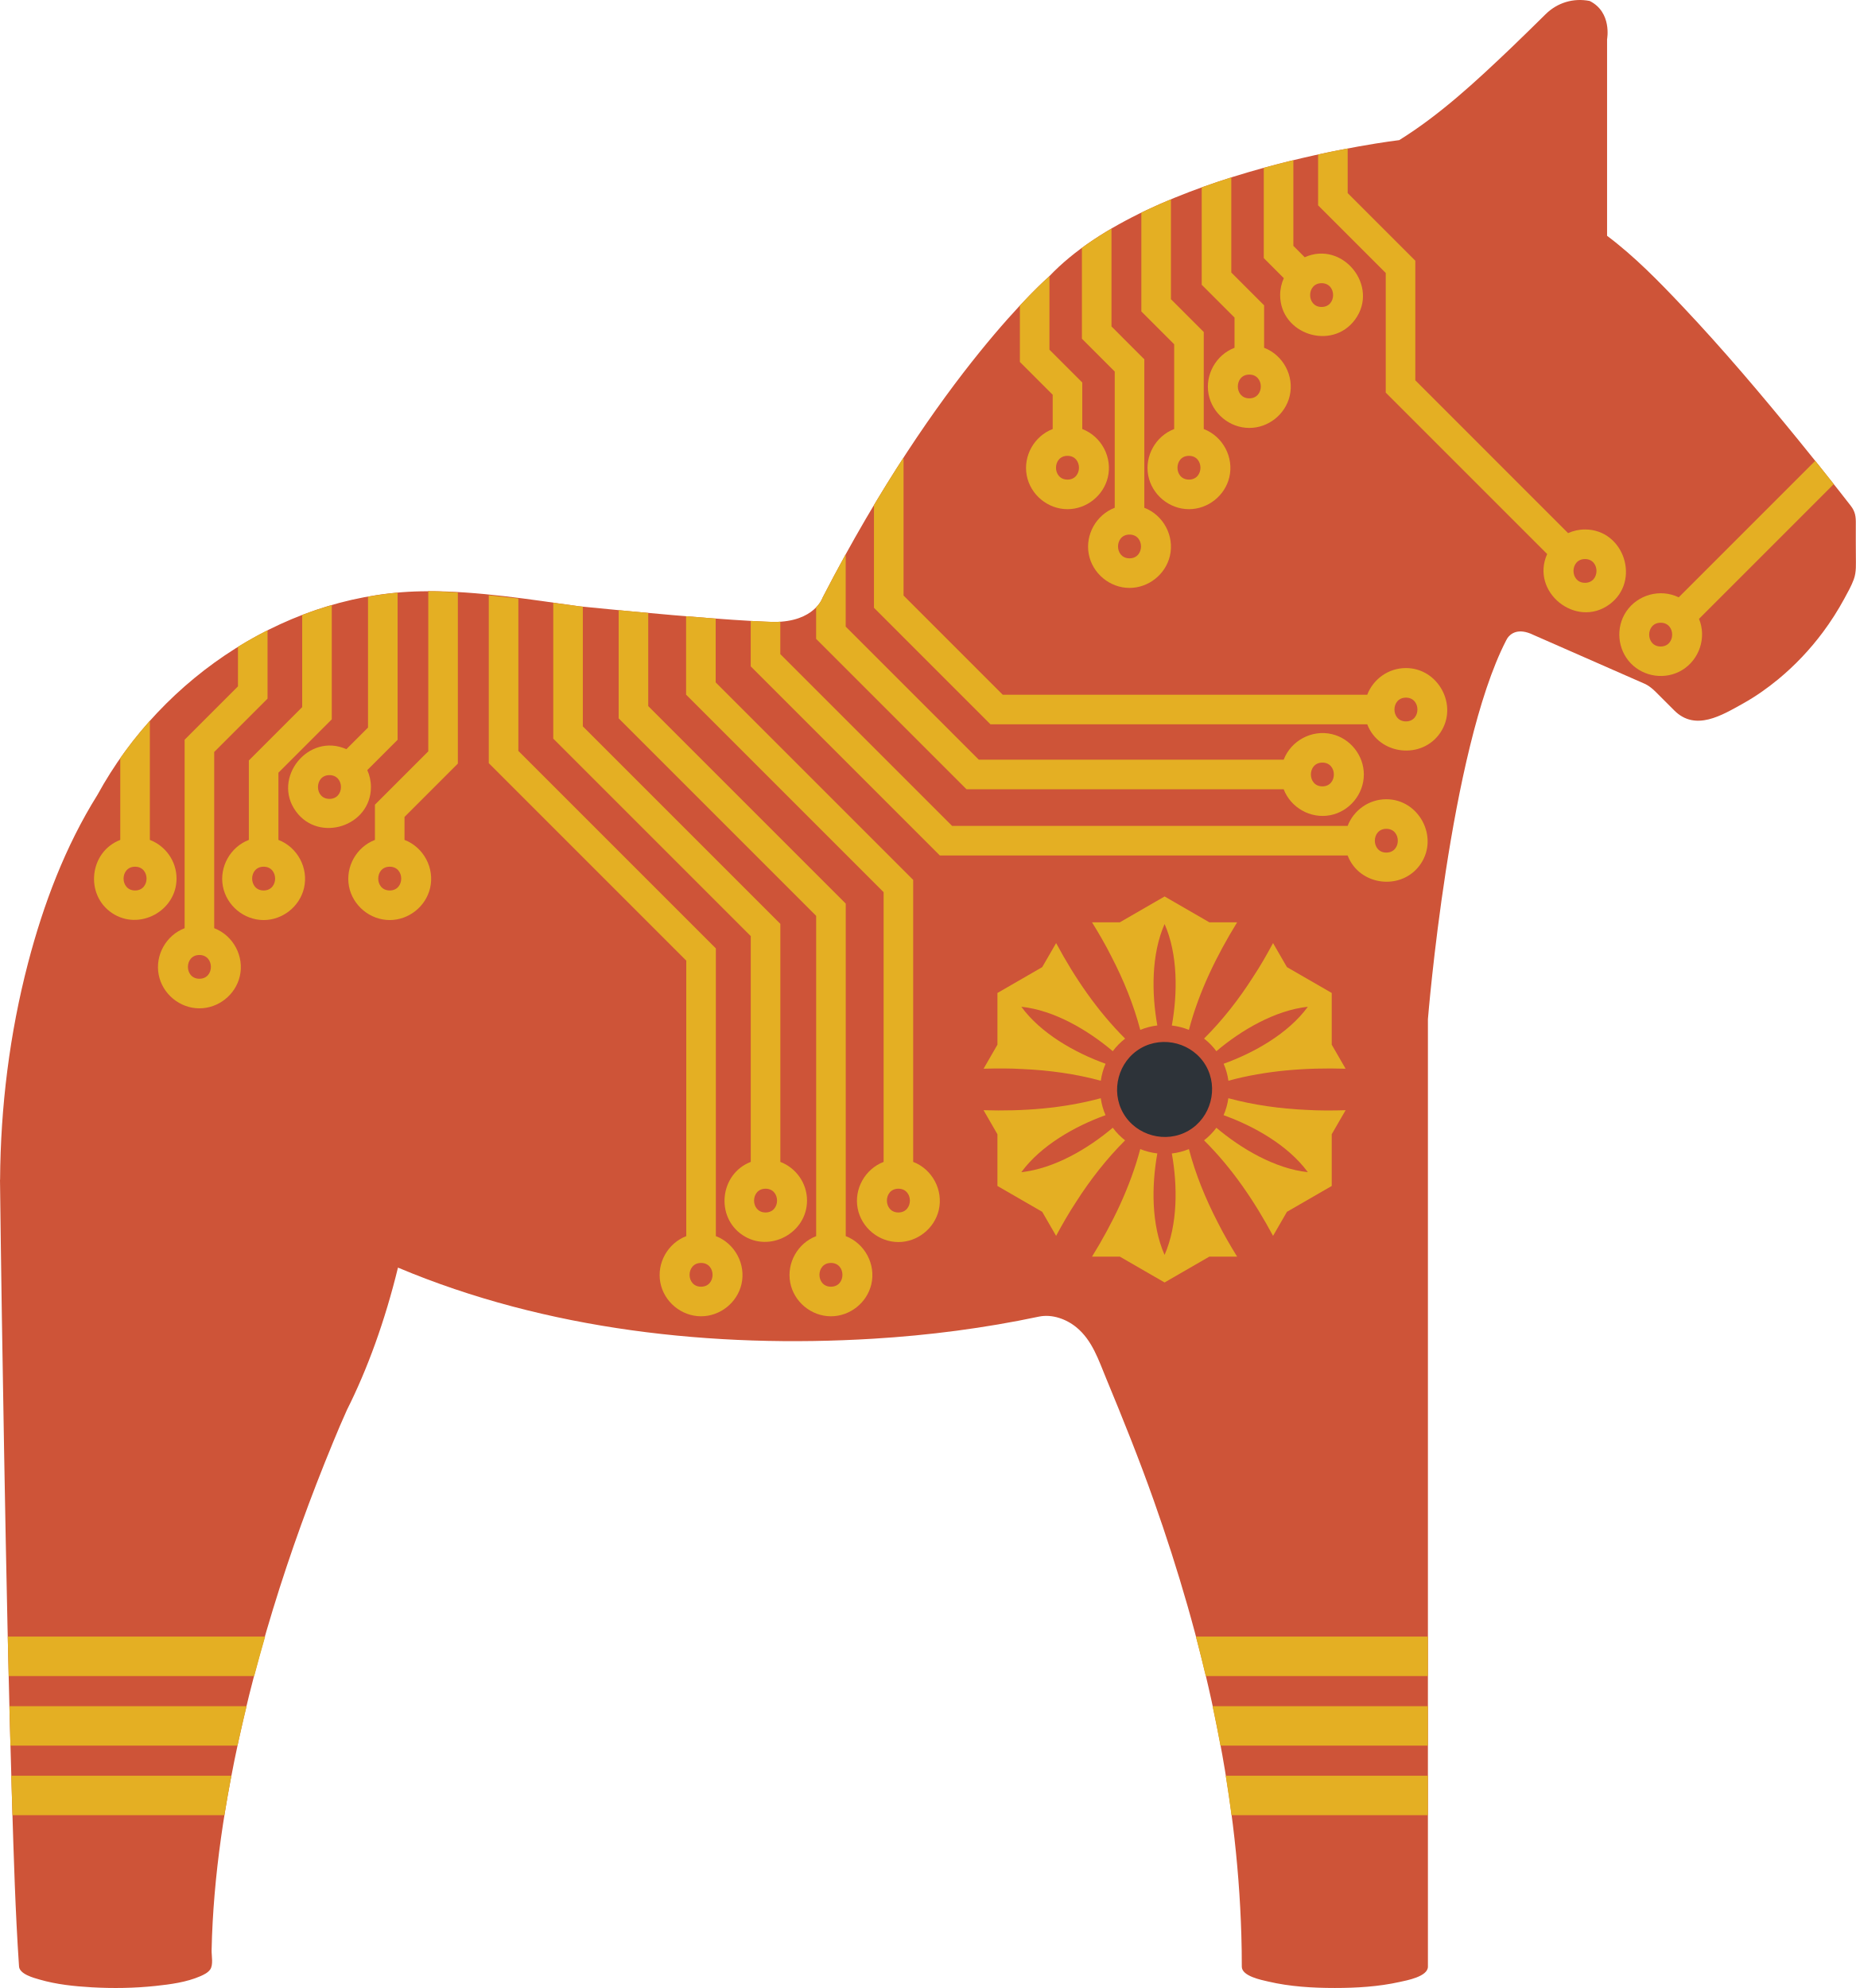
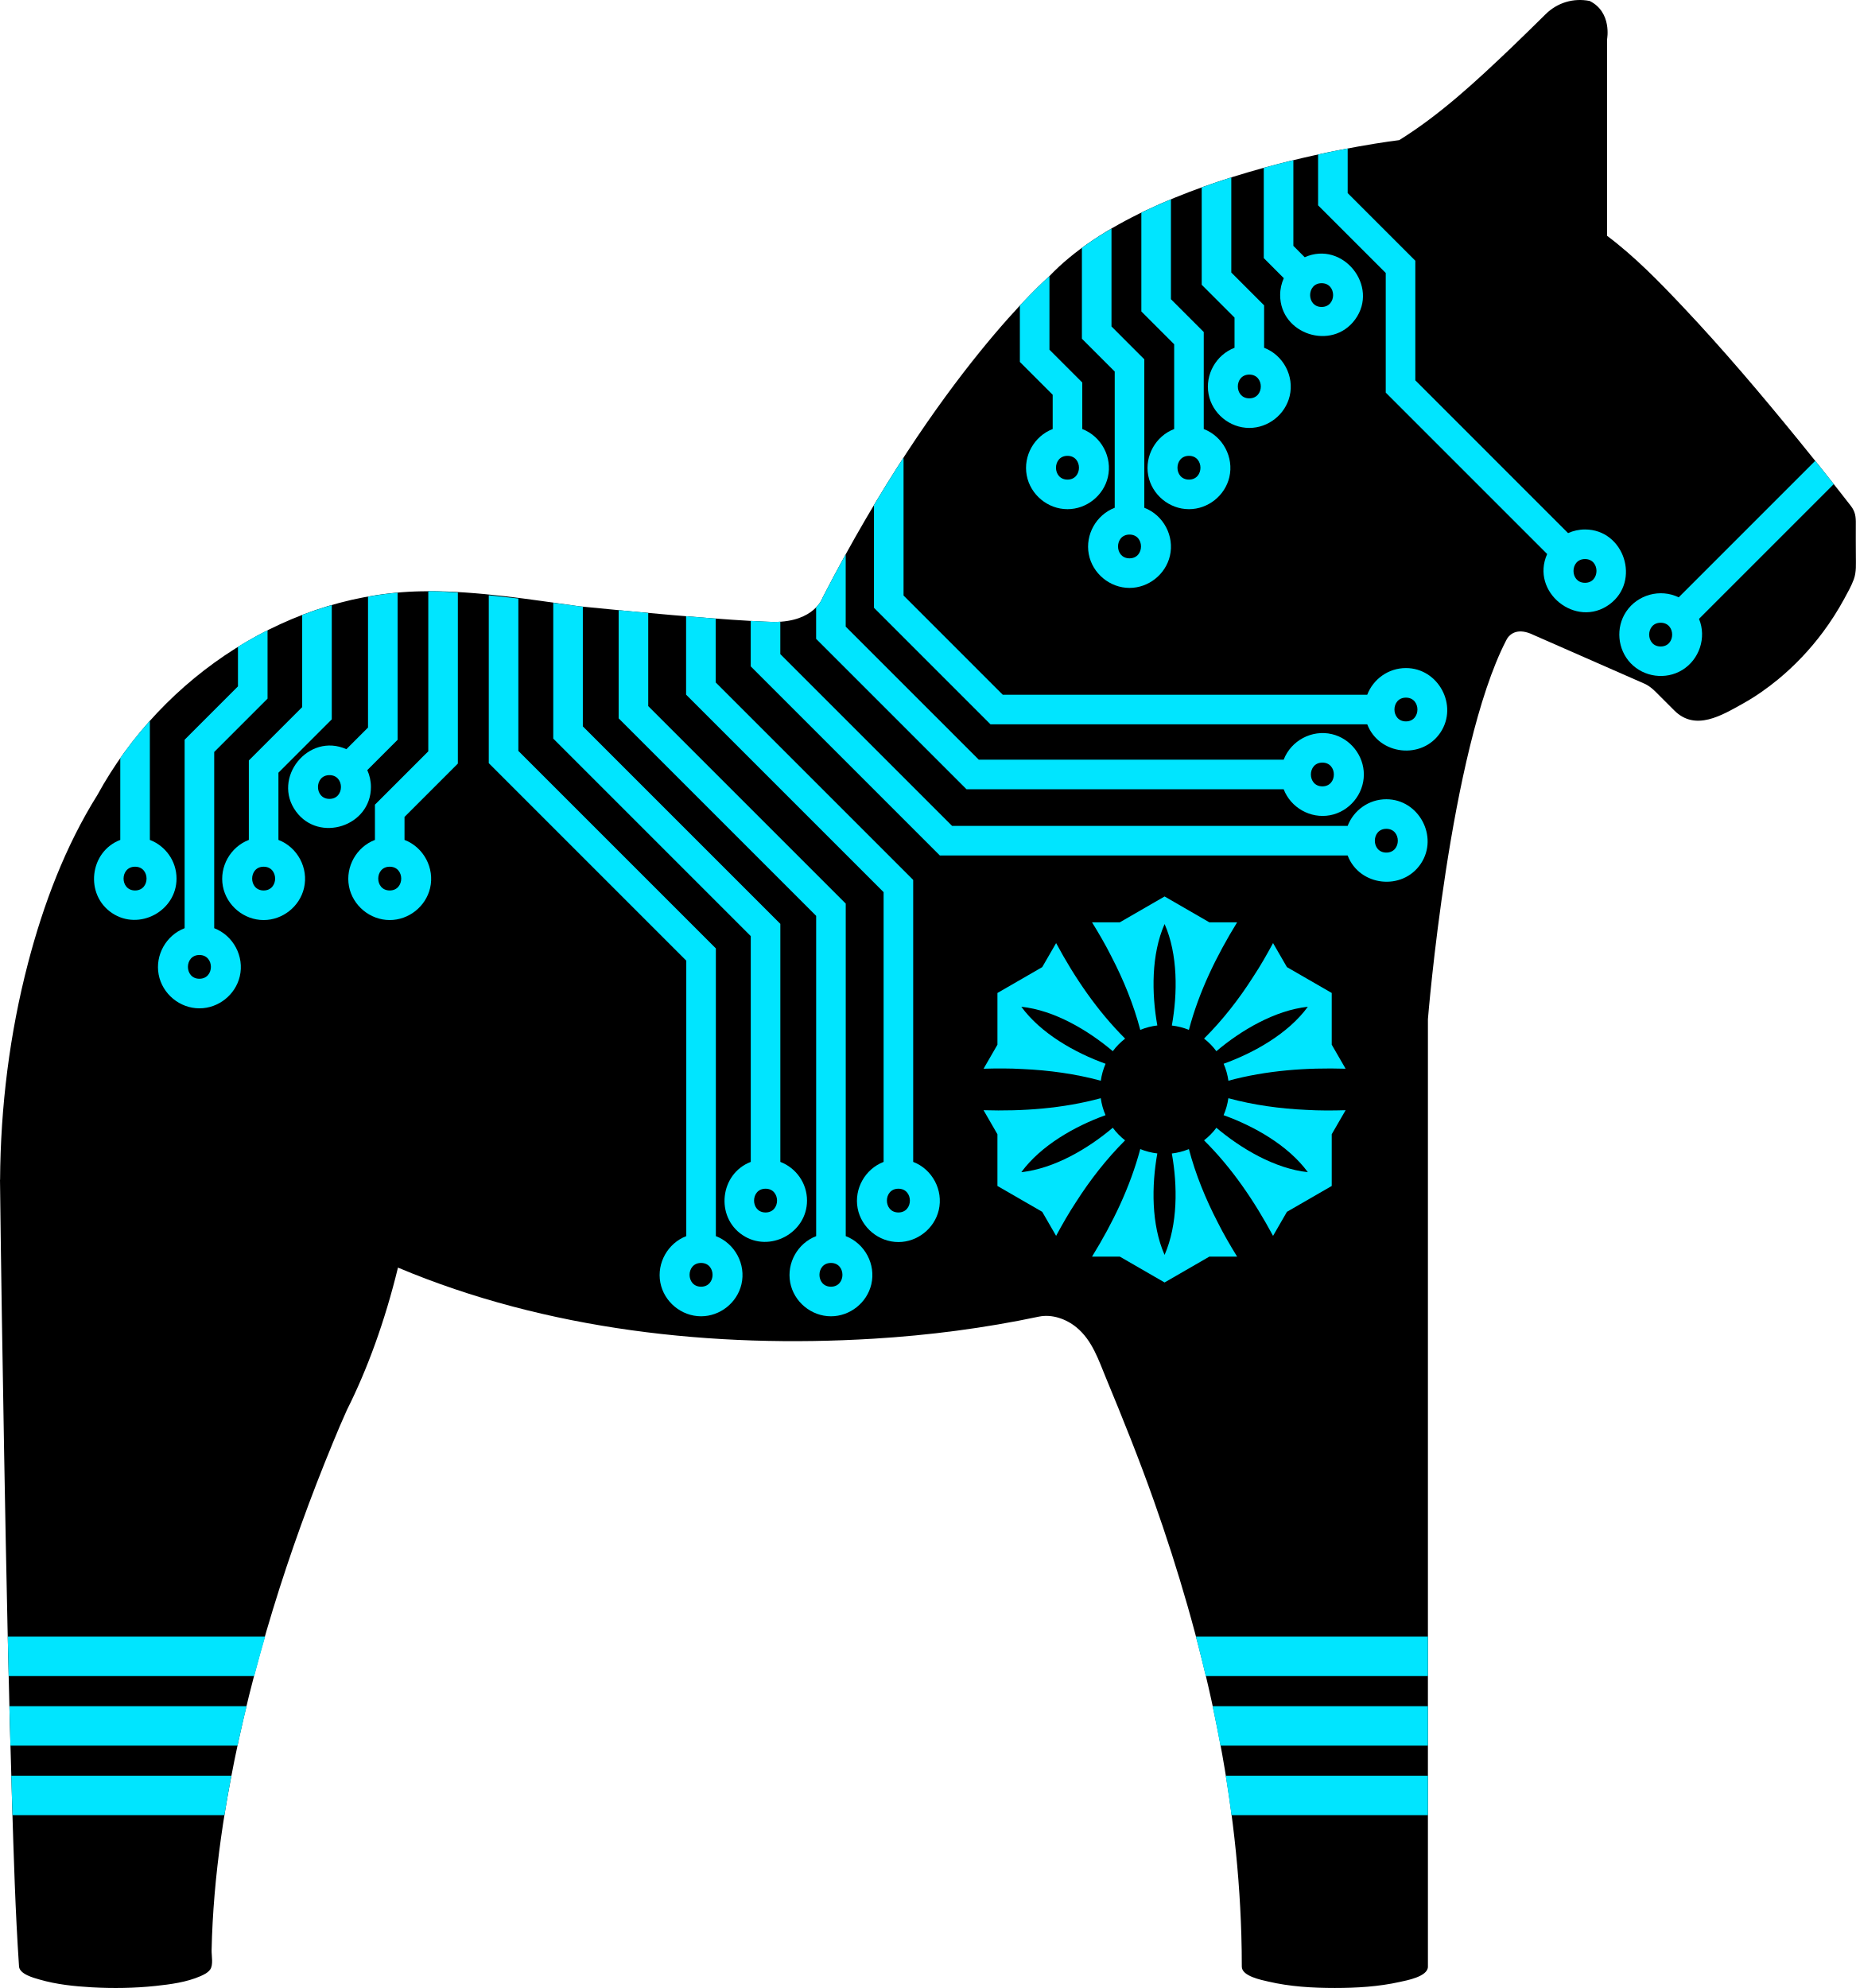
<svg xmlns="http://www.w3.org/2000/svg" version="1.1" id="Layer_13" x="0px" y="0px" width="266.746px" height="285.728px" viewBox="0 0 266.746 285.728" enable-background="new 0 0 266.746 285.728" xml:space="preserve">
-   <path fill="#CE5438" d="M266.736,79.937c0.004-1.537-0.028-3.075-0.007-4.611c0.016-1.046-0.065-1.778-0.725-2.628  c-0.57-0.735-1.144-1.468-1.718-2.199c-1.914-2.434-3.849-4.85-5.805-7.25c-5.34-6.554-10.811-13.021-16.618-19.167  c-3.4-3.599-6.913-7.213-10.884-10.191V5.639c0,0,0.75-3.875-2.5-5.5c-2.339-0.46-4.635,0.232-6.325,1.894  c-1.67,1.64-3.331,3.287-5.024,4.902c-4.979,4.749-10.158,9.56-16.025,13.205c0,0-35.85,4.267-50.362,19.633  c0,0-15.763,13.617-32.513,46.117c0,0-1.125,3.5-7,3.5c0,0-6.498-0.079-28-2.25c-7.162-1.008-14.506-2.175-21.75-2.175l0.012,0.014  c-19.722-0.029-38.144,12.169-47.482,29.259c-4.636,7.404-7.769,15.726-9.972,24.15c-2.656,10.159-3.961,20.681-4.026,31.176  L0,169.556c0.154,13.16,0.365,26.319,0.598,39.479c0.294,16.649,0.625,33.301,1.134,49.945c0.241,7.859,0.467,15.729,0.998,23.576  c0,1.179,2.145,1.722,2.974,1.962c2.418,0.701,4.973,0.966,7.478,1.11c3.055,0.175,6.135,0.126,9.178-0.196  c2.152-0.229,4.432-0.53,6.436-1.398c0.505-0.219,1.075-0.497,1.407-0.955c0.485-0.669,0.194-1.985,0.21-2.762  c0.055-2.692,0.205-5.383,0.433-8.065c0.46-5.402,1.235-10.776,2.234-16.104c3.137-16.735,8.31-33.165,14.806-48.895  c0.632-1.532,1.274-3.061,1.96-4.569l-0.002-0.002c2.975-5.91,5.49-12.844,7.355-20.494c21.322,8.983,45.372,11.616,68.322,10.221  c8.001-0.486,15.976-1.519,23.819-3.18l0.001,0.001c1.889-0.387,3.938,0.359,5.386,1.556c2.278,1.88,3.179,4.726,4.271,7.359  c2.401,5.789,4.735,11.602,6.827,17.511c7.105,20.067,11.975,41.16,12.59,62.498c0.043,1.468,0.064,2.936,0.064,4.403v0.104  c0,1.377,2.863,1.919,3.791,2.137c3.121,0.734,6.387,0.927,9.584,0.927c3.114,0,6.282-0.188,9.329-0.868  c0.959-0.214,4.046-0.756,4.046-2.195v-0.104V146.483c0,0,3.115-38.671,11.238-54.426c0,0,0.004-0.01,0.01-0.021  c0.064-0.109,0.125-0.222,0.189-0.331c0.402-0.577,1.476-1.556,3.75-0.441l15.938,7c0,0,0.688,0.25,1.625,1.188l2.662,2.662  c3.033,3.038,6.827,0.7,9.876-0.999c1.793-0.998,3.481-2.185,5.063-3.49c2.405-1.986,4.563-4.269,6.426-6.771  c1.135-1.526,2.159-3.133,3.067-4.804c0.488-0.898,1.018-1.827,1.368-2.79C266.831,82.193,266.734,81.05,266.736,79.937  C266.74,78.501,266.734,81.225,266.736,79.937z" />
-   <path fill="#E4AF23" d="M40.017,120.716v-9.659l7.667-7.667V86.967c-1.426,0.411-2.845,0.883-4.252,1.421v13.242l-7.667,7.667  v11.419c-2.655,1.018-4.256,3.862-3.732,6.66c0.521,2.781,3.03,4.86,5.858,4.86c2.729,0,5.177-1.937,5.802-4.595  C44.368,124.772,42.766,121.771,40.017,120.716z M37.891,127.984c-2.202,0-2.202-3.415,0-3.415S40.093,127.984,37.891,127.984z" />
-   <path fill="#E4AF23" d="M64.767,85.09c-1.069-0.067-2.141-0.123-3.212-0.124v23.019l-7.667,7.667v5.064  c-2.655,1.018-4.256,3.862-3.732,6.66c0.521,2.781,3.03,4.86,5.858,4.86c2.729,0,5.177-1.937,5.802-4.595  c0.675-2.869-0.928-5.871-3.676-6.925v-3.304l7.667-7.667V85.161C65.46,85.136,65.114,85.116,64.767,85.09  C64.179,85.053,64.857,85.097,64.767,85.09z M56.014,127.984c-2.202,0-2.202-3.415,0-3.415S58.216,127.984,56.014,127.984z" />
-   <path fill="#E4AF23" d="M53.313,113.115c0-0.866-0.19-1.687-0.523-2.43l4.356-4.356V85.182c-1.416,0.127-2.834,0.321-4.252,0.573  v18.813l-3.111,3.111c-5.458-2.449-10.76,4.152-7.238,8.954C45.874,121.17,53.313,118.751,53.313,113.115z M47.353,114.822  c-2.202,0-2.202-3.415,0-3.415S49.555,114.822,47.353,114.822z" />
-   <path fill="#E4AF23" d="M25.372,126.277c0-2.537-1.596-4.702-3.834-5.561v-17.121c-1.542,1.727-2.963,3.518-4.252,5.363v11.757  c-4.438,1.702-5.125,7.881-1.177,10.519C19.993,133.831,25.372,130.94,25.372,126.277z M19.412,127.984  c-2.202,0-2.202-3.415,0-3.415S21.614,127.984,19.412,127.984z" />
-   <path fill="#E4AF23" d="M30.787,133.405v-25.327l7.667-7.667v-9.824c-1.438,0.723-2.858,1.51-4.252,2.372v5.691l-7.667,7.667v27.088  c-2.655,1.019-4.256,3.862-3.732,6.66c0.521,2.781,3.03,4.86,5.858,4.86c2.729,0,5.177-1.938,5.802-4.595  C35.138,137.461,33.535,134.459,30.787,133.405z M28.661,140.673c-2.202,0-2.202-3.415,0-3.415S30.863,140.673,28.661,140.673z" />
-   <path fill="#E4AF23" d="M102.888,177.664v-41.352l-28.387-28.387V86.022c-1.379-0.161-2.821-0.32-4.252-0.465v24.13l28.387,28.387  v39.59c-2.655,1.02-4.256,3.862-3.732,6.661c0.521,2.781,3.031,4.859,5.858,4.859c2.729,0,5.177-1.937,5.802-4.594  C107.239,181.721,105.636,178.719,102.888,177.664z M100.762,184.933c-2.203,0-2.202-3.415,0-3.415S102.965,184.933,100.762,184.933  z" />
-   <path fill="#E4AF23" d="M121.555,177.664v-47.792l-28.387-28.387V88.096c-1.331-0.121-2.741-0.252-4.252-0.397v15.548l28.387,28.387  v46.031c-2.655,1.02-4.256,3.862-3.732,6.661c0.521,2.781,3.031,4.859,5.858,4.859c2.729,0,5.177-1.937,5.802-4.594  C125.906,181.721,124.303,178.719,121.555,177.664z M119.429,184.933c-2.203,0-2.202-3.415,0-3.415S121.632,184.933,119.429,184.933  z" />
-   <path fill="#E4AF23" d="M131.249,166.995v-40.53l-28.387-28.387v-9.173c-1.25-0.093-2.664-0.204-4.252-0.335v11.27l28.387,28.387  v38.769c-2.655,1.02-4.256,3.861-3.732,6.66c0.521,2.781,3.03,4.86,5.858,4.86c2.729,0,5.177-1.938,5.802-4.595  C135.6,171.051,133.996,168.05,131.249,166.995z M129.123,174.264c-2.202,0-2.203-3.415,0-3.415S131.325,174.264,129.123,174.264z" />
-   <path fill="#E4AF23" d="M115.99,172.556c0-2.536-1.596-4.701-3.834-5.561v-34.213l-28.387-28.386V87.193  c-0.182-0.019-0.355-0.036-0.539-0.054c0,0-1.482-0.21-3.713-0.499v19.516l28.387,28.387v32.452  c-4.438,1.704-5.125,7.881-1.177,10.52C110.611,180.11,115.99,177.219,115.99,172.556z M110.03,174.264  c-2.202,0-2.203-3.415,0-3.415S112.232,174.264,110.03,174.264z" />
-   <path fill="#E4AF23" d="M199.252,114.872c-2.536,0-4.702,1.596-5.562,3.833h-56.846l-24.693-24.693v-4.658  c-0.295,0.02-0.599,0.035-0.922,0.035c0,0-0.955-0.012-3.33-0.147v6.532l27.184,27.183h58.607c1.704,4.438,7.882,5.125,10.521,1.177  C206.807,120.25,203.916,114.872,199.252,114.872z M199.252,122.539c-2.202,0-2.202-3.415,0-3.415S201.455,122.539,199.252,122.539z  " />
-   <path fill="#E4AF23" d="M202.07,96.017c-2.536,0-4.702,1.596-5.562,3.833H144.12l-14.256-14.256V65.766  c-1.385,2.134-2.805,4.406-4.252,6.828v14.762l16.746,16.747h54.15c1.704,4.438,7.882,5.125,10.521,1.177  C209.625,101.395,206.733,96.017,202.07,96.017z M202.07,103.684c-2.202,0-2.202-3.415,0-3.415S204.272,103.684,202.07,103.684z" />
-   <path fill="#E4AF23" d="M184.499,113.44c1.02,2.655,3.863,4.256,6.661,3.732c2.781-0.521,4.86-3.03,4.86-5.858  c0-2.729-1.938-5.177-4.595-5.802c-2.869-0.675-5.871,0.928-6.927,3.676h-43.819L121.55,90.06V79.666  c-1.1,1.994-2.208,4.064-3.32,6.223c0,0-0.213,0.658-0.932,1.404v4.528l21.619,21.619H184.499z M190.06,109.606  c2.202,0,2.202,3.415,0,3.415S187.858,109.606,190.06,109.606z" />
-   <path fill="#E4AF23" d="M151.299,61.663c-2.655,1.018-4.257,3.862-3.732,6.66c0.521,2.781,3.03,4.86,5.858,4.86  c2.729,0,5.177-1.937,5.803-4.595c0.675-2.869-0.929-5.871-3.677-6.925v-6.687l-4.717-4.717V39.682  c-0.029,0.031-0.063,0.06-0.092,0.091c0,0-1.537,1.328-4.16,4.143v8.105l4.717,4.717V61.663z M153.425,65.516  c2.202,0,2.202,3.415,0,3.415S151.223,65.516,153.425,65.516z" />
-   <path fill="#E4AF23" d="M160.215,72.979c-2.655,1.019-4.257,3.862-3.732,6.66c0.521,2.781,3.03,4.86,5.858,4.86  c2.729,0,5.177-1.937,5.803-4.595c0.675-2.869-0.929-5.871-3.677-6.925V51.639l-4.717-4.717V32.854  c-1.486,0.87-2.915,1.79-4.252,2.771v13.057l4.717,4.717V72.979z M162.341,76.832c2.202,0,2.202,3.415,0,3.415  S160.139,76.832,162.341,76.832z" />
-   <path fill="#E4AF23" d="M168.759,61.663c-2.655,1.018-4.257,3.862-3.732,6.66c0.521,2.781,3.03,4.86,5.858,4.86  c2.729,0,5.177-1.937,5.802-4.595c0.676-2.869-0.928-5.871-3.676-6.925V47.719l-4.717-4.717V28.647  c-1.44,0.6-2.86,1.239-4.252,1.916v14.2l4.717,4.717V61.663z M170.885,65.516c2.202,0,2.202,3.415,0,3.415  S168.683,65.516,170.885,65.516z" />
-   <path fill="#E4AF23" d="M177.434,49.985c-2.655,1.019-4.257,3.862-3.732,6.66c0.521,2.781,3.03,4.86,5.858,4.86  c2.729,0,5.177-1.937,5.803-4.595c0.675-2.869-0.929-5.871-3.677-6.925v-6.1l-4.717-4.717V25.497  c-1.409,0.445-2.83,0.923-4.252,1.435V40.93l4.717,4.717V49.985z M179.56,53.838c2.202,0,2.202,3.415,0,3.415  S177.358,53.838,179.56,53.838z" />
-   <path fill="#E4AF23" d="M183.991,42.41c0,5.636,7.439,8.055,10.769,3.518c3.522-4.802-1.779-11.4-7.237-8.955l-1.633-1.637V23.022  c-1.372,0.333-2.793,0.697-4.252,1.098v12.975l2.878,2.884C184.181,40.723,183.991,41.544,183.991,42.41  C183.991,45.696,183.991,41.544,183.991,42.41z M189.951,40.703c2.202,0,2.202,3.415,0,3.415S187.749,40.703,189.951,40.703z" />
-   <path fill="#E4AF23" d="M227.805,76.098c-0.866,0-1.688,0.19-2.431,0.523l-21.955-21.956V37.474l-9.722-9.721v-6.416  c-1.295,0.245-2.725,0.534-4.252,0.866v7.31l9.722,9.722v17.192l23.201,23.2c-2.453,5.458,4.154,10.759,8.954,7.238  C235.861,83.537,233.441,76.098,227.805,76.098z M227.805,83.765c-2.202,0-2.202-3.415,0-3.415S230.007,83.765,227.805,83.765z" />
-   <path fill="#E4AF23" d="M263.56,69.578c-0.775-0.982-1.67-2.106-2.666-3.347l-19.621,19.621c-2.653-1.287-5.915-0.39-7.55,2.056  c-1.533,2.295-1.251,5.43,0.655,7.421c1.906,1.99,5.024,2.412,7.385,0.981c2.481-1.504,3.541-4.675,2.429-7.365L263.56,69.578z   M238.682,92.918c-2.202,0-2.202-3.415,0-3.415S240.884,92.918,238.682,92.918z" />
-   <path fill="#E4AF23" d="M147.026,153.653c3.764,0.17,7.552,0.688,11.19,1.677c0.114-0.84,0.347-1.66,0.684-2.438  c-4.396-1.582-9.295-4.346-12.109-8.194c4.73,0.492,9.591,3.378,13.146,6.385c0.496-0.672,1.092-1.277,1.775-1.806  c-4.015-3.997-7.247-8.755-9.921-13.731L149.796,139l-6.438,3.717v7.433l-1.993,3.454  C143.251,153.552,145.141,153.539,147.026,153.653C148.154,153.704,145.896,153.585,147.026,153.653z" />
-   <path fill="#E4AF23" d="M154.664,172.747c2.026-3.177,4.375-6.182,7.041-8.848c-0.658-0.511-1.255-1.115-1.769-1.813  c-3.569,3.016-8.408,5.87-13.147,6.386c2.826-3.848,7.704-6.604,12.105-8.193c-0.347-0.792-0.571-1.611-0.685-2.438  c-5.463,1.485-11.206,1.895-16.847,1.725l1.995,3.457v7.431l6.437,3.716l1.996,3.457  C152.683,175.965,153.624,174.322,154.664,172.747C155.271,171.795,154.041,173.69,154.664,172.747z" />
-   <path fill="#E4AF23" d="M175.017,175.68c-1.73-3.344-3.184-6.883-4.142-10.528c-0.799,0.327-1.623,0.54-2.452,0.635  c0.829,4.616,0.868,10.197-1.043,14.577c-1.928-4.366-1.869-9.979-1.043-14.585c-0.843-0.098-1.668-0.308-2.452-0.627  c-1.457,5.479-3.964,10.648-6.932,15.458l3.991-0.002l6.437,3.716l6.435-3.716l3.991,0.002  C176.816,179.003,175.863,177.369,175.017,175.68C174.498,174.676,175.523,176.69,175.017,175.68z" />
-   <path fill="#E4AF23" d="M180.096,140.423c-2.022,3.176-4.372,6.19-7.042,8.848c0.66,0.51,1.256,1.117,1.771,1.813  c3.567-3.017,8.409-5.87,13.147-6.386c-2.806,3.848-7.716,6.613-12.105,8.193c0.347,0.792,0.572,1.61,0.686,2.437  c5.464-1.483,11.204-1.895,16.846-1.725l-1.995-3.454v-7.433L184.966,139l-1.996-3.455  C182.076,137.206,181.138,138.849,180.096,140.423C179.49,141.376,180.72,139.48,180.096,140.423z" />
-   <path fill="#E4AF23" d="M159.744,137.491c1.731,3.343,3.186,6.885,4.142,10.53c0.799-0.328,1.623-0.54,2.452-0.635  c-0.826-4.603-0.882-10.215,1.044-14.578c1.927,4.362,1.872,9.986,1.042,14.587c0.843,0.097,1.667,0.306,2.452,0.625  c1.44-5.481,3.973-10.648,6.931-15.458l-3.988,0.002l-6.437-3.718l-6.437,3.716l-3.991,0.002  C157.946,134.169,158.899,135.803,159.744,137.491C160.263,138.494,159.238,136.48,159.744,137.491z" />
-   <path fill="#E4AF23" d="M187.735,159.519c-3.763-0.173-7.55-0.69-11.188-1.677c-0.116,0.84-0.347,1.658-0.685,2.438  c4.396,1.583,9.297,4.346,12.11,8.195c-4.739-0.517-9.576-3.37-13.146-6.384c-0.496,0.67-1.092,1.276-1.774,1.806  c4.023,3.979,7.25,8.762,9.919,13.73l1.996-3.457l6.437-3.716v-7.435l1.995-3.453C191.511,159.623,189.62,159.631,187.735,159.519  C186.607,159.467,188.864,159.586,187.735,159.519z" />
-   <path fill="#2D3339" d="M173.313,153.162c-1.867-3.231-6.123-4.374-9.355-2.507c-3.232,1.866-4.374,6.123-2.508,9.355  c1.867,3.231,6.124,4.373,9.356,2.507C174.038,160.651,175.178,156.394,173.313,153.162  C171.42,149.887,175.203,156.437,173.313,153.162z" />
-   <path fill="#E4AF23" d="M1.792,260.892h30.463c0.305-1.902,0.641-3.794,1.002-5.67H1.621C1.677,257.16,1.734,259.055,1.792,260.892z  " />
-   <path fill="#E4AF23" d="M1.5,250.892h32.639c0.413-1.916,0.851-3.807,1.305-5.67H1.354C1.401,247.139,1.451,249.031,1.5,250.892z" />
-   <path fill="#E4AF23" d="M1.248,240.892h35.294c0.511-1.934,1.037-3.824,1.571-5.67H1.117C1.16,237.123,1.203,239.015,1.248,240.892z  " />
-   <path fill="#E4AF23" d="M176.999,260.892h28.231v-5.67h-29.065C176.468,257.089,176.747,258.979,176.999,260.892z" />
-   <path fill="#E4AF23" d="M175.408,250.892h29.822v-5.67h-30.953C174.676,247.079,175.051,248.974,175.408,250.892z" />
-   <path fill="#E4AF23" d="M173.295,240.892h31.935v-5.67h-33.349C172.369,237.067,172.839,238.963,173.295,240.892z" />
+   <path fill="#000000" d="M266.736,79.937c0.004-1.537-0.028-3.075-0.007-4.611c0.016-1.046-0.065-1.778-0.725-2.628  c-0.57-0.735-1.144-1.468-1.718-2.199c-1.914-2.434-3.849-4.85-5.805-7.25c-5.34-6.554-10.811-13.021-16.618-19.167  c-3.4-3.599-6.913-7.213-10.884-10.191V5.639c0,0,0.75-3.875-2.5-5.5c-2.339-0.46-4.635,0.232-6.325,1.894  c-1.67,1.64-3.331,3.287-5.024,4.902c-4.979,4.749-10.158,9.56-16.025,13.205c0,0-35.85,4.267-50.362,19.633  c0,0-15.763,13.617-32.513,46.117c0,0-1.125,3.5-7,3.5c0,0-6.498-0.079-28-2.25c-7.162-1.008-14.506-2.175-21.75-2.175l0.012,0.014  c-19.722-0.029-38.144,12.169-47.482,29.259c-4.636,7.404-7.769,15.726-9.972,24.15c-2.656,10.159-3.961,20.681-4.026,31.176  L0,169.556c0.154,13.16,0.365,26.319,0.598,39.479c0.294,16.649,0.625,33.301,1.134,49.945c0.241,7.859,0.467,15.729,0.998,23.576  c0,1.179,2.145,1.722,2.974,1.962c2.418,0.701,4.973,0.966,7.478,1.11c3.055,0.175,6.135,0.126,9.178-0.196  c2.152-0.229,4.432-0.53,6.436-1.398c0.505-0.219,1.075-0.497,1.407-0.955c0.485-0.669,0.194-1.985,0.21-2.762  c0.055-2.692,0.205-5.383,0.433-8.065c0.46-5.402,1.235-10.776,2.234-16.104c3.137-16.735,8.31-33.165,14.806-48.895  c0.632-1.532,1.274-3.061,1.96-4.569l-0.002-0.002c2.975-5.91,5.49-12.844,7.355-20.494c21.322,8.983,45.372,11.616,68.322,10.221  c8.001-0.486,15.976-1.519,23.819-3.18l0.001,0.001c1.889-0.387,3.938,0.359,5.386,1.556c2.278,1.88,3.179,4.726,4.271,7.359  c2.401,5.789,4.735,11.602,6.827,17.511c7.105,20.067,11.975,41.16,12.59,62.498c0.043,1.468,0.064,2.936,0.064,4.403v0.104  c0,1.377,2.863,1.919,3.791,2.137c3.121,0.734,6.387,0.927,9.584,0.927c3.114,0,6.282-0.188,9.329-0.868  c0.959-0.214,4.046-0.756,4.046-2.195v-0.104V146.483c0,0,3.115-38.671,11.238-54.426c0,0,0.004-0.01,0.01-0.021  c0.064-0.109,0.125-0.222,0.189-0.331c0.402-0.577,1.476-1.556,3.75-0.441l15.938,7c0,0,0.688,0.25,1.625,1.188l2.662,2.662  c3.033,3.038,6.827,0.7,9.876-0.999c1.793-0.998,3.481-2.185,5.063-3.49c2.405-1.986,4.563-4.269,6.426-6.771  c1.135-1.526,2.159-3.133,3.067-4.804c0.488-0.898,1.018-1.827,1.368-2.79C266.831,82.193,266.734,81.05,266.736,79.937  C266.74,78.501,266.734,81.225,266.736,79.937z" />
+   <path fill="#00e5ff" d="M40.017,120.716v-9.659l7.667-7.667V86.967c-1.426,0.411-2.845,0.883-4.252,1.421v13.242l-7.667,7.667  v11.419c-2.655,1.018-4.256,3.862-3.732,6.66c0.521,2.781,3.03,4.86,5.858,4.86c2.729,0,5.177-1.937,5.802-4.595  C44.368,124.772,42.766,121.771,40.017,120.716z M37.891,127.984c-2.202,0-2.202-3.415,0-3.415S40.093,127.984,37.891,127.984z" />
+   <path fill="#00e5ff" d="M64.767,85.09c-1.069-0.067-2.141-0.123-3.212-0.124v23.019l-7.667,7.667v5.064  c-2.655,1.018-4.256,3.862-3.732,6.66c0.521,2.781,3.03,4.86,5.858,4.86c2.729,0,5.177-1.937,5.802-4.595  c0.675-2.869-0.928-5.871-3.676-6.925v-3.304l7.667-7.667V85.161C65.46,85.136,65.114,85.116,64.767,85.09  C64.179,85.053,64.857,85.097,64.767,85.09z M56.014,127.984c-2.202,0-2.202-3.415,0-3.415S58.216,127.984,56.014,127.984z" />
+   <path fill="#00e5ff" d="M53.313,113.115c0-0.866-0.19-1.687-0.523-2.43l4.356-4.356V85.182c-1.416,0.127-2.834,0.321-4.252,0.573  v18.813l-3.111,3.111c-5.458-2.449-10.76,4.152-7.238,8.954C45.874,121.17,53.313,118.751,53.313,113.115z M47.353,114.822  c-2.202,0-2.202-3.415,0-3.415S49.555,114.822,47.353,114.822z" />
+   <path fill="#00e5ff" d="M25.372,126.277c0-2.537-1.596-4.702-3.834-5.561v-17.121c-1.542,1.727-2.963,3.518-4.252,5.363v11.757  c-4.438,1.702-5.125,7.881-1.177,10.519C19.993,133.831,25.372,130.94,25.372,126.277z M19.412,127.984  c-2.202,0-2.202-3.415,0-3.415S21.614,127.984,19.412,127.984z" />
+   <path fill="#00e5ff" d="M30.787,133.405v-25.327l7.667-7.667v-9.824c-1.438,0.723-2.858,1.51-4.252,2.372v5.691l-7.667,7.667v27.088  c-2.655,1.019-4.256,3.862-3.732,6.66c0.521,2.781,3.03,4.86,5.858,4.86c2.729,0,5.177-1.938,5.802-4.595  C35.138,137.461,33.535,134.459,30.787,133.405z M28.661,140.673c-2.202,0-2.202-3.415,0-3.415S30.863,140.673,28.661,140.673z" />
+   <path fill="#00e5ff" d="M102.888,177.664v-41.352l-28.387-28.387V86.022c-1.379-0.161-2.821-0.32-4.252-0.465v24.13l28.387,28.387  v39.59c-2.655,1.02-4.256,3.862-3.732,6.661c0.521,2.781,3.031,4.859,5.858,4.859c2.729,0,5.177-1.937,5.802-4.594  C107.239,181.721,105.636,178.719,102.888,177.664z M100.762,184.933c-2.203,0-2.202-3.415,0-3.415S102.965,184.933,100.762,184.933  z" />
+   <path fill="#00e5ff" d="M121.555,177.664v-47.792l-28.387-28.387V88.096c-1.331-0.121-2.741-0.252-4.252-0.397v15.548l28.387,28.387  v46.031c-2.655,1.02-4.256,3.862-3.732,6.661c0.521,2.781,3.031,4.859,5.858,4.859c2.729,0,5.177-1.937,5.802-4.594  C125.906,181.721,124.303,178.719,121.555,177.664z M119.429,184.933c-2.203,0-2.202-3.415,0-3.415S121.632,184.933,119.429,184.933  z" />
+   <path fill="#00e5ff" d="M131.249,166.995v-40.53l-28.387-28.387v-9.173c-1.25-0.093-2.664-0.204-4.252-0.335v11.27l28.387,28.387  v38.769c-2.655,1.02-4.256,3.861-3.732,6.66c0.521,2.781,3.03,4.86,5.858,4.86c2.729,0,5.177-1.938,5.802-4.595  C135.6,171.051,133.996,168.05,131.249,166.995z M129.123,174.264c-2.202,0-2.203-3.415,0-3.415S131.325,174.264,129.123,174.264z" />
+   <path fill="#00e5ff" d="M115.99,172.556c0-2.536-1.596-4.701-3.834-5.561v-34.213l-28.387-28.386V87.193  c-0.182-0.019-0.355-0.036-0.539-0.054c0,0-1.482-0.21-3.713-0.499v19.516l28.387,28.387v32.452  c-4.438,1.704-5.125,7.881-1.177,10.52C110.611,180.11,115.99,177.219,115.99,172.556z M110.03,174.264  c-2.202,0-2.203-3.415,0-3.415S112.232,174.264,110.03,174.264z" />
+   <path fill="#00e5ff" d="M199.252,114.872c-2.536,0-4.702,1.596-5.562,3.833h-56.846l-24.693-24.693v-4.658  c-0.295,0.02-0.599,0.035-0.922,0.035c0,0-0.955-0.012-3.33-0.147v6.532l27.184,27.183h58.607c1.704,4.438,7.882,5.125,10.521,1.177  C206.807,120.25,203.916,114.872,199.252,114.872z M199.252,122.539c-2.202,0-2.202-3.415,0-3.415S201.455,122.539,199.252,122.539z  " />
+   <path fill="#00e5ff" d="M202.07,96.017c-2.536,0-4.702,1.596-5.562,3.833H144.12l-14.256-14.256V65.766  c-1.385,2.134-2.805,4.406-4.252,6.828v14.762l16.746,16.747h54.15c1.704,4.438,7.882,5.125,10.521,1.177  C209.625,101.395,206.733,96.017,202.07,96.017z M202.07,103.684c-2.202,0-2.202-3.415,0-3.415S204.272,103.684,202.07,103.684z" />
+   <path fill="#00e5ff" d="M184.499,113.44c1.02,2.655,3.863,4.256,6.661,3.732c2.781-0.521,4.86-3.03,4.86-5.858  c0-2.729-1.938-5.177-4.595-5.802c-2.869-0.675-5.871,0.928-6.927,3.676h-43.819L121.55,90.06V79.666  c-1.1,1.994-2.208,4.064-3.32,6.223c0,0-0.213,0.658-0.932,1.404v4.528l21.619,21.619H184.499z M190.06,109.606  c2.202,0,2.202,3.415,0,3.415S187.858,109.606,190.06,109.606z" />
+   <path fill="#00e5ff" d="M151.299,61.663c-2.655,1.018-4.257,3.862-3.732,6.66c0.521,2.781,3.03,4.86,5.858,4.86  c2.729,0,5.177-1.937,5.803-4.595c0.675-2.869-0.929-5.871-3.677-6.925v-6.687l-4.717-4.717V39.682  c-0.029,0.031-0.063,0.06-0.092,0.091c0,0-1.537,1.328-4.16,4.143v8.105l4.717,4.717V61.663z M153.425,65.516  c2.202,0,2.202,3.415,0,3.415S151.223,65.516,153.425,65.516z" />
+   <path fill="#00e5ff" d="M160.215,72.979c-2.655,1.019-4.257,3.862-3.732,6.66c0.521,2.781,3.03,4.86,5.858,4.86  c2.729,0,5.177-1.937,5.803-4.595c0.675-2.869-0.929-5.871-3.677-6.925V51.639l-4.717-4.717V32.854  c-1.486,0.87-2.915,1.79-4.252,2.771v13.057l4.717,4.717V72.979z M162.341,76.832c2.202,0,2.202,3.415,0,3.415  S160.139,76.832,162.341,76.832z" />
+   <path fill="#00e5ff" d="M168.759,61.663c-2.655,1.018-4.257,3.862-3.732,6.66c0.521,2.781,3.03,4.86,5.858,4.86  c2.729,0,5.177-1.937,5.802-4.595c0.676-2.869-0.928-5.871-3.676-6.925V47.719l-4.717-4.717V28.647  c-1.44,0.6-2.86,1.239-4.252,1.916v14.2l4.717,4.717V61.663z M170.885,65.516c2.202,0,2.202,3.415,0,3.415  S168.683,65.516,170.885,65.516z" />
+   <path fill="#00e5ff" d="M177.434,49.985c-2.655,1.019-4.257,3.862-3.732,6.66c0.521,2.781,3.03,4.86,5.858,4.86  c2.729,0,5.177-1.937,5.803-4.595c0.675-2.869-0.929-5.871-3.677-6.925v-6.1l-4.717-4.717V25.497  c-1.409,0.445-2.83,0.923-4.252,1.435V40.93l4.717,4.717V49.985z M179.56,53.838c2.202,0,2.202,3.415,0,3.415  S177.358,53.838,179.56,53.838z" />
+   <path fill="#00e5ff" d="M183.991,42.41c0,5.636,7.439,8.055,10.769,3.518c3.522-4.802-1.779-11.4-7.237-8.955l-1.633-1.637V23.022  c-1.372,0.333-2.793,0.697-4.252,1.098v12.975l2.878,2.884C184.181,40.723,183.991,41.544,183.991,42.41  C183.991,45.696,183.991,41.544,183.991,42.41z M189.951,40.703c2.202,0,2.202,3.415,0,3.415S187.749,40.703,189.951,40.703z" />
+   <path fill="#00e5ff" d="M227.805,76.098c-0.866,0-1.688,0.19-2.431,0.523l-21.955-21.956V37.474l-9.722-9.721v-6.416  c-1.295,0.245-2.725,0.534-4.252,0.866v7.31l9.722,9.722v17.192l23.201,23.2c-2.453,5.458,4.154,10.759,8.954,7.238  C235.861,83.537,233.441,76.098,227.805,76.098z M227.805,83.765c-2.202,0-2.202-3.415,0-3.415S230.007,83.765,227.805,83.765z" />
+   <path fill="#00e5ff" d="M263.56,69.578c-0.775-0.982-1.67-2.106-2.666-3.347l-19.621,19.621c-2.653-1.287-5.915-0.39-7.55,2.056  c-1.533,2.295-1.251,5.43,0.655,7.421c1.906,1.99,5.024,2.412,7.385,0.981c2.481-1.504,3.541-4.675,2.429-7.365L263.56,69.578z   M238.682,92.918c-2.202,0-2.202-3.415,0-3.415S240.884,92.918,238.682,92.918z" />
+   <path fill="#00e5ff" d="M147.026,153.653c3.764,0.17,7.552,0.688,11.19,1.677c0.114-0.84,0.347-1.66,0.684-2.438  c-4.396-1.582-9.295-4.346-12.109-8.194c4.73,0.492,9.591,3.378,13.146,6.385c0.496-0.672,1.092-1.277,1.775-1.806  c-4.015-3.997-7.247-8.755-9.921-13.731L149.796,139l-6.438,3.717v7.433l-1.993,3.454  C143.251,153.552,145.141,153.539,147.026,153.653C148.154,153.704,145.896,153.585,147.026,153.653z" />
+   <path fill="#00e5ff" d="M154.664,172.747c2.026-3.177,4.375-6.182,7.041-8.848c-0.658-0.511-1.255-1.115-1.769-1.813  c-3.569,3.016-8.408,5.87-13.147,6.386c2.826-3.848,7.704-6.604,12.105-8.193c-0.347-0.792-0.571-1.611-0.685-2.438  c-5.463,1.485-11.206,1.895-16.847,1.725l1.995,3.457v7.431l6.437,3.716l1.996,3.457  C152.683,175.965,153.624,174.322,154.664,172.747C155.271,171.795,154.041,173.69,154.664,172.747z" />
+   <path fill="#00e5ff" d="M175.017,175.68c-1.73-3.344-3.184-6.883-4.142-10.528c-0.799,0.327-1.623,0.54-2.452,0.635  c0.829,4.616,0.868,10.197-1.043,14.577c-1.928-4.366-1.869-9.979-1.043-14.585c-0.843-0.098-1.668-0.308-2.452-0.627  c-1.457,5.479-3.964,10.648-6.932,15.458l3.991-0.002l6.437,3.716l6.435-3.716l3.991,0.002  C176.816,179.003,175.863,177.369,175.017,175.68C174.498,174.676,175.523,176.69,175.017,175.68z" />
+   <path fill="#00e5ff" d="M180.096,140.423c-2.022,3.176-4.372,6.19-7.042,8.848c0.66,0.51,1.256,1.117,1.771,1.813  c3.567-3.017,8.409-5.87,13.147-6.386c-2.806,3.848-7.716,6.613-12.105,8.193c0.347,0.792,0.572,1.61,0.686,2.437  c5.464-1.483,11.204-1.895,16.846-1.725l-1.995-3.454v-7.433L184.966,139l-1.996-3.455  C182.076,137.206,181.138,138.849,180.096,140.423C179.49,141.376,180.72,139.48,180.096,140.423z" />
+   <path fill="#00e5ff" d="M159.744,137.491c1.731,3.343,3.186,6.885,4.142,10.53c0.799-0.328,1.623-0.54,2.452-0.635  c-0.826-4.603-0.882-10.215,1.044-14.578c1.927,4.362,1.872,9.986,1.042,14.587c0.843,0.097,1.667,0.306,2.452,0.625  c1.44-5.481,3.973-10.648,6.931-15.458l-3.988,0.002l-6.437-3.718l-6.437,3.716l-3.991,0.002  C157.946,134.169,158.899,135.803,159.744,137.491C160.263,138.494,159.238,136.48,159.744,137.491z" />
+   <path fill="#00e5ff" d="M187.735,159.519c-3.763-0.173-7.55-0.69-11.188-1.677c-0.116,0.84-0.347,1.658-0.685,2.438  c4.396,1.583,9.297,4.346,12.11,8.195c-4.739-0.517-9.576-3.37-13.146-6.384c-0.496,0.67-1.092,1.276-1.774,1.806  c4.023,3.979,7.25,8.762,9.919,13.73l1.996-3.457l6.437-3.716v-7.435l1.995-3.453C191.511,159.623,189.62,159.631,187.735,159.519  C186.607,159.467,188.864,159.586,187.735,159.519z" />
+   <path fill="#000000" d="M173.313,153.162c-1.867-3.231-6.123-4.374-9.355-2.507c-3.232,1.866-4.374,6.123-2.508,9.355  c1.867,3.231,6.124,4.373,9.356,2.507C174.038,160.651,175.178,156.394,173.313,153.162  C171.42,149.887,175.203,156.437,173.313,153.162z" />
+   <path fill="#00e5ff" d="M1.792,260.892h30.463c0.305-1.902,0.641-3.794,1.002-5.67H1.621C1.677,257.16,1.734,259.055,1.792,260.892z  " />
+   <path fill="#00e5ff" d="M1.5,250.892h32.639c0.413-1.916,0.851-3.807,1.305-5.67H1.354C1.401,247.139,1.451,249.031,1.5,250.892z" />
+   <path fill="#00e5ff" d="M1.248,240.892h35.294c0.511-1.934,1.037-3.824,1.571-5.67H1.117C1.16,237.123,1.203,239.015,1.248,240.892z  " />
+   <path fill="#00e5ff" d="M176.999,260.892h28.231v-5.67h-29.065C176.468,257.089,176.747,258.979,176.999,260.892z" />
+   <path fill="#00e5ff" d="M175.408,250.892h29.822v-5.67h-30.953C174.676,247.079,175.051,248.974,175.408,250.892z" />
+   <path fill="#00e5ff" d="M173.295,240.892h31.935v-5.67h-33.349C172.369,237.067,172.839,238.963,173.295,240.892z" />
</svg>
